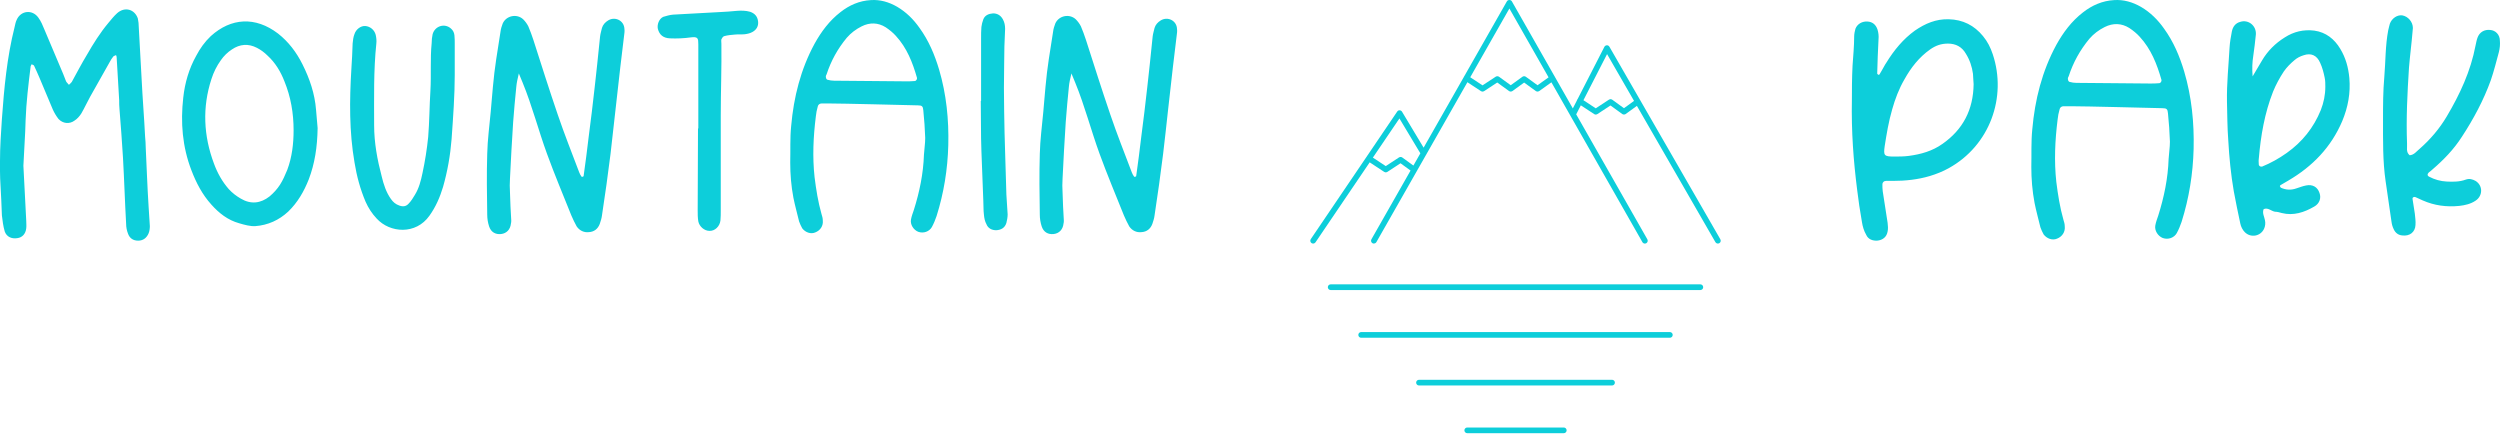
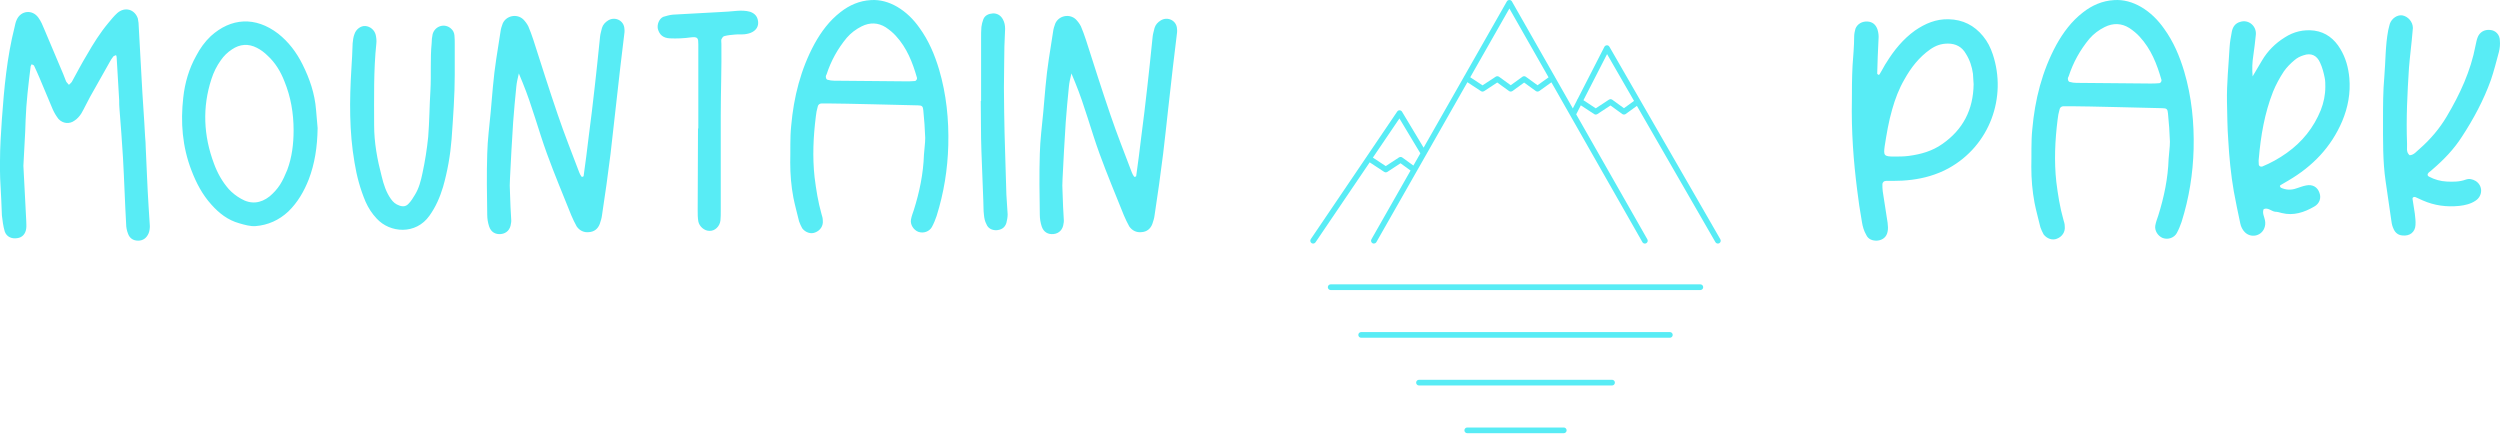
<svg xmlns="http://www.w3.org/2000/svg" width="373.963" height="64.8" fill="none" class="css-1j8o68f">
  <g>
-     <g fill="#0dceda" transform="matrix(1.182184,0,0,1.182184,-0.7565977,-12.28038)" featurekey="nameLeftFeature-0" id="SvgjsG4559">
+     <g fill="#58ECF5" transform="matrix(1.182184,0,0,1.182184,-0.7565977,-12.28038)" featurekey="nameLeftFeature-0" id="SvgjsG4559">
      <path id="svg_1" d="m3.88,25.6c-0.04,1.88 -0.2,3.8 -0.28,5.76l0.36,6.96c0,0.32 0.04,0.64 0,0.96c-0.08,0.72 -0.52,1.16 -1.12,1.24c-0.72,0.12 -1.36,-0.16 -1.6,-0.84c-0.2,-0.68 -0.28,-1.36 -0.36,-2.04c-0.04,-0.68 -0.04,-1.32 -0.08,-1.96c-0.04,-1.24 -0.16,-2.44 -0.16,-3.64l0,-1.28c0,-1.76 0.12,-3.52 0.24,-5.32c0.28,-3.88 0.64,-7.8 1.6,-11.6c0.08,-0.32 0.12,-0.64 0.28,-0.96c0.52,-1.16 1.96,-1.32 2.72,-0.28c0.36,0.48 0.56,1 0.76,1.48l2.4,5.68c0.12,0.32 0.24,0.64 0.36,0.92c0.08,0.16 0.24,0.28 0.36,0.44c0.12,-0.12 0.28,-0.24 0.36,-0.36c0.64,-1.16 1.24,-2.32 1.92,-3.44c0.8,-1.4 1.68,-2.8 2.72,-4.04c0.36,-0.44 0.72,-0.88 1.12,-1.24c0.96,-0.84 2.2,-0.48 2.6,0.68c0.08,0.36 0.12,0.76 0.12,1.12l0.36,6.56c0.12,2.44 0.32,4.84 0.44,7.28c0.04,0.44 0.08,0.92 0.08,1.4c0.12,2.44 0.2,4.92 0.36,7.4c0.04,0.84 0.12,1.68 0.16,2.52c0,0.28 -0.04,0.64 -0.16,0.92c-0.24,0.56 -0.68,0.92 -1.32,0.92s-1.08,-0.32 -1.28,-0.88c-0.16,-0.4 -0.24,-0.84 -0.24,-1.24c-0.16,-2.8 -0.24,-5.6 -0.4,-8.4c-0.12,-2.04 -0.28,-4.08 -0.44,-6.12c-0.04,-0.36 -0.04,-0.76 -0.04,-1.12c-0.12,-1.84 -0.2,-3.64 -0.32,-5.44c0,-0.12 -0.04,-0.2 -0.08,-0.28c-0.12,0.08 -0.28,0.08 -0.36,0.2c-0.16,0.2 -0.32,0.44 -0.44,0.68c-0.84,1.48 -1.68,2.96 -2.48,4.4c-0.4,0.72 -0.72,1.44 -1.12,2.12c-0.2,0.32 -0.52,0.68 -0.84,0.88c-0.64,0.48 -1.48,0.4 -2.04,-0.2c-0.28,-0.36 -0.52,-0.76 -0.72,-1.2l-1.68,-4c-0.2,-0.48 -0.44,-1 -0.68,-1.52c-0.04,-0.12 -0.2,-0.12 -0.32,-0.2l-0.12,0.24c-0.28,2.28 -0.56,4.56 -0.64,6.84zm33.11,6.28c0.6,-1.6 0.8,-3.32 0.8,-5c0,-2.2 -0.36,-4.24 -1.16,-6.2c-0.48,-1.24 -1.16,-2.36 -2.12,-3.24c-0.4,-0.4 -0.88,-0.76 -1.36,-1c-1.08,-0.56 -2.16,-0.48 -3.16,0.2c-0.56,0.36 -1.04,0.84 -1.4,1.36c-0.52,0.72 -0.92,1.52 -1.2,2.4c-1.16,3.56 -1,7.16 0.32,10.68c0.44,1.2 1.04,2.28 1.88,3.24c0.44,0.48 0.96,0.88 1.52,1.2c1.28,0.76 2.52,0.6 3.64,-0.28c0.52,-0.44 0.96,-0.92 1.32,-1.48s0.64,-1.2 0.92,-1.88zm3.64,-7.6l0.2,2.32c-0.04,2.4 -0.36,4.48 -1.12,6.48c-0.6,1.52 -1.4,2.92 -2.6,4.08c-1.16,1.08 -2.56,1.72 -4.16,1.84c-0.64,0.04 -1.36,-0.16 -2.04,-0.36c-1.44,-0.4 -2.56,-1.28 -3.52,-2.36c-1.16,-1.28 -1.92,-2.76 -2.52,-4.32c-1.16,-3 -1.4,-6.08 -1.04,-9.24c0.2,-1.84 0.72,-3.64 1.64,-5.28c0.48,-0.92 1.08,-1.76 1.84,-2.48c2.56,-2.32 5.64,-2.52 8.52,-0.32c1.32,1.04 2.32,2.36 3.08,3.88c0.92,1.84 1.56,3.72 1.72,5.76zm17.55,-8.32l0,3.92c0,2.52 -0.2,5.32 -0.4,8.12c-0.16,2.04 -0.52,4.08 -1.08,6.04c-0.4,1.32 -0.92,2.52 -1.72,3.64c-1.72,2.44 -5,2.2 -6.68,0.36c-0.6,-0.64 -1.04,-1.32 -1.4,-2.12c-0.68,-1.6 -1.12,-3.24 -1.4,-4.96c-0.68,-3.92 -0.64,-7.88 -0.4,-11.84c0.08,-1.08 0.12,-2.16 0.16,-3.24c0.04,-0.4 0.08,-0.8 0.24,-1.2c0.2,-0.6 0.8,-1.04 1.36,-1c0.6,0.04 1.16,0.48 1.32,1.12c0.08,0.36 0.12,0.72 0.08,1.08c-0.36,3.44 -0.28,6.92 -0.28,10.36c0,2.2 0.4,4.36 0.96,6.48c0.24,1 0.56,2 1.16,2.84c0.28,0.4 0.6,0.68 1.08,0.84c0.44,0.16 0.84,0.12 1.16,-0.24c0.32,-0.32 0.56,-0.72 0.8,-1.12c0.52,-0.84 0.76,-1.8 0.96,-2.76c0.32,-1.48 0.56,-3 0.72,-4.56c0.16,-1.96 0.16,-3.92 0.28,-5.84c0.12,-2.04 -0.04,-4.04 0.16,-6.04c0,-0.36 0.04,-0.76 0.12,-1.12c0.28,-1.04 1.52,-1.44 2.32,-0.72c0.28,0.24 0.4,0.52 0.44,0.84c0.04,0.36 0.04,0.76 0.04,1.12zm8.59,4.88l-0.48,-1.16c-0.16,0.68 -0.28,1.2 -0.32,1.68c-0.16,1.48 -0.28,3 -0.4,4.48c-0.16,2.36 -0.28,4.76 -0.4,7.12c-0.04,0.6 -0.04,1.2 0,1.8c0.04,1.2 0.08,2.36 0.16,3.52c0,0.12 0,0.28 -0.04,0.4c-0.08,0.76 -0.56,1.24 -1.24,1.32c-0.72,0.08 -1.28,-0.24 -1.52,-0.96c-0.16,-0.48 -0.24,-1 -0.24,-1.48c-0.04,-2.56 -0.08,-5.16 0,-7.72c0.04,-1.76 0.28,-3.52 0.44,-5.28c0.08,-1.08 0.2,-2.16 0.28,-3.2c0.2,-2.36 0.6,-4.64 0.96,-6.96c0.04,-0.36 0.16,-0.72 0.28,-1.04c0.44,-1 1.8,-1.28 2.6,-0.52c0.24,0.24 0.48,0.56 0.64,0.88c0.24,0.56 0.44,1.12 0.64,1.72c1,3.12 2,6.28 3.08,9.44c0.84,2.48 1.8,4.88 2.72,7.32c0.08,0.2 0.16,0.36 0.28,0.52c0,0.04 0.08,0.04 0.12,0.04s0.16,-0.04 0.16,-0.12c0.24,-1.64 0.44,-3.32 0.64,-4.96c0.28,-2.08 0.52,-4.16 0.76,-6.28c0.12,-0.96 0.2,-1.92 0.32,-2.92l0.36,-3.48c0.04,-0.36 0.16,-0.72 0.24,-1.08c0.12,-0.4 0.4,-0.72 0.8,-0.96c0.88,-0.52 2,0.04 2.04,1.08c0.04,0.28 0,0.56 -0.04,0.84l-0.48,4c-0.44,3.68 -0.8,7.32 -1.24,11c-0.32,2.56 -0.68,5.16 -1.08,7.76c-0.04,0.36 -0.16,0.72 -0.28,1.08c-0.24,0.64 -0.72,1 -1.36,1.04c-0.64,0.08 -1.2,-0.2 -1.56,-0.72c-0.24,-0.44 -0.48,-0.92 -0.68,-1.4c-1.04,-2.6 -2.12,-5.16 -3.08,-7.8c-1.08,-2.96 -1.88,-6.08 -3.08,-9zm22.15,16.16l0.04,-10.36l0.04,0l0,-8.4l0,-2.24c0,-0.76 -0.04,-1 -0.96,-0.88c-0.84,0.12 -1.76,0.16 -2.64,0.12c-0.84,-0.04 -1.32,-0.44 -1.52,-1.2c-0.12,-0.56 0.16,-1.28 0.68,-1.52c0.4,-0.12 0.8,-0.24 1.24,-0.28c1.96,-0.12 3.88,-0.2 5.84,-0.32c0.76,-0.04 1.52,-0.08 2.24,-0.16c0.56,-0.04 1.12,-0.04 1.68,0.12c0.56,0.2 0.92,0.56 1,1.2c0.08,0.6 -0.2,1.08 -0.72,1.36c-0.28,0.16 -0.64,0.24 -0.96,0.28c-0.4,0.04 -0.84,0 -1.24,0.04c-0.48,0.04 -0.92,0.08 -1.36,0.2c-0.16,0.04 -0.28,0.24 -0.36,0.4c-0.04,0.16 0,0.36 0,0.56c0.04,3 -0.08,6.04 -0.08,9.08l0,12.04c0,0.4 0,0.84 -0.04,1.24c-0.08,0.76 -0.72,1.36 -1.4,1.32c-0.64,0 -1.28,-0.56 -1.4,-1.2c-0.08,-0.48 -0.08,-0.92 -0.08,-1.4zm17.27,-16.4c1.6,0 7.64,0.08 9.08,0.08c0.36,0 0.76,0 1.12,-0.04c0.16,0 0.32,-0.24 0.28,-0.4c-0.56,-1.96 -1.28,-3.8 -2.68,-5.32c-0.36,-0.4 -0.8,-0.76 -1.28,-1.08c-0.96,-0.6 -2,-0.64 -3.04,-0.12c-0.72,0.36 -1.36,0.84 -1.88,1.44c-1.16,1.4 -2,2.92 -2.56,4.64c-0.08,0.12 -0.12,0.28 -0.08,0.4c0,0.12 0.12,0.28 0.2,0.28c0.28,0.08 0.56,0.12 0.84,0.12zm-0.6,2.88l-1,0c-0.24,0 -0.44,0.16 -0.48,0.4c-0.12,0.4 -0.2,0.84 -0.24,1.24c-0.32,2.56 -0.44,5.12 -0.16,7.68c0.2,1.6 0.44,3.12 0.88,4.68c0.08,0.24 0.16,0.52 0.16,0.8c0.08,0.68 -0.32,1.28 -0.96,1.52c-0.56,0.24 -1.24,0 -1.64,-0.52c-0.16,-0.28 -0.28,-0.56 -0.4,-0.88c-0.24,-1 -0.52,-2 -0.72,-3c-0.28,-1.48 -0.4,-2.96 -0.4,-4.44c0.04,-1.56 -0.04,-3.08 0.12,-4.64c0.32,-3.64 1.2,-7.16 2.96,-10.4c0.84,-1.52 1.88,-2.92 3.28,-4c1.12,-0.88 2.4,-1.44 3.84,-1.52c1.16,-0.08 2.28,0.24 3.32,0.84c1.16,0.68 2.08,1.6 2.84,2.68c1.16,1.6 1.92,3.4 2.48,5.28c0.92,3.12 1.24,6.32 1.16,9.56c-0.08,3.04 -0.56,6.04 -1.48,8.96c-0.16,0.48 -0.36,0.96 -0.6,1.4c-0.32,0.56 -1.04,0.84 -1.72,0.6c-0.6,-0.24 -1.04,-0.92 -0.92,-1.56c0.08,-0.44 0.24,-0.84 0.36,-1.2c0.72,-2.28 1.2,-4.6 1.28,-7c0.04,-0.72 0.16,-1.4 0.16,-2.12c-0.04,-1.16 -0.12,-2.32 -0.24,-3.48c-0.04,-0.52 -0.16,-0.64 -0.68,-0.64c-1.76,-0.04 -9.48,-0.24 -11.2,-0.24zm19.15,-0.32l0.04,0l0,-7.96c0,-0.48 0,-0.92 0.04,-1.4c0.04,-0.32 0.12,-0.64 0.24,-0.96c0.2,-0.52 0.68,-0.72 1.24,-0.76c0.52,0 0.96,0.24 1.24,0.76c0.2,0.36 0.28,0.76 0.28,1.2c-0.08,1.48 -0.12,2.96 -0.12,4.48c-0.04,2 -0.04,4 0,6c0.04,3.52 0.2,7 0.28,10.48c0.04,0.84 0.12,1.68 0.16,2.52c0,0.36 -0.08,0.76 -0.16,1.08c-0.2,0.64 -0.68,0.88 -1.28,0.92c-0.56,0 -1.04,-0.24 -1.24,-0.76c-0.2,-0.36 -0.28,-0.76 -0.32,-1.2c-0.08,-0.6 -0.04,-1.2 -0.08,-1.8l-0.24,-6.28c-0.08,-2.12 -0.04,-4.2 -0.08,-6.32zm11.95,-2.32l-0.48,-1.16c-0.16,0.68 -0.28,1.2 -0.32,1.68c-0.16,1.48 -0.28,3 -0.4,4.48c-0.16,2.36 -0.28,4.76 -0.4,7.12c-0.04,0.6 -0.04,1.2 0,1.8c0.04,1.2 0.08,2.36 0.16,3.52c0,0.12 0,0.28 -0.04,0.4c-0.08,0.76 -0.56,1.24 -1.24,1.32c-0.72,0.08 -1.28,-0.24 -1.52,-0.96c-0.16,-0.48 -0.24,-1 -0.24,-1.48c-0.04,-2.56 -0.08,-5.16 0,-7.72c0.04,-1.76 0.28,-3.52 0.44,-5.28c0.08,-1.08 0.2,-2.16 0.28,-3.2c0.2,-2.36 0.6,-4.64 0.96,-6.96c0.04,-0.36 0.16,-0.72 0.28,-1.04c0.44,-1 1.8,-1.28 2.6,-0.52c0.24,0.24 0.48,0.56 0.64,0.88c0.24,0.56 0.44,1.12 0.64,1.72c1,3.12 2,6.28 3.08,9.44c0.84,2.48 1.8,4.88 2.72,7.32c0.08,0.2 0.16,0.36 0.28,0.52c0,0.04 0.08,0.04 0.12,0.04s0.16,-0.04 0.16,-0.12c0.24,-1.64 0.44,-3.32 0.64,-4.96c0.28,-2.08 0.52,-4.16 0.76,-6.28c0.12,-0.96 0.2,-1.92 0.32,-2.92l0.36,-3.48c0.04,-0.36 0.16,-0.72 0.24,-1.08c0.12,-0.4 0.4,-0.72 0.8,-0.96c0.88,-0.52 2,0.04 2.04,1.08c0.04,0.28 0,0.56 -0.04,0.84l-0.48,4c-0.44,3.68 -0.8,7.32 -1.24,11c-0.32,2.56 -0.68,5.16 -1.08,7.76c-0.04,0.36 -0.16,0.72 -0.28,1.08c-0.24,0.64 -0.72,1 -1.36,1.04c-0.64,0.08 -1.2,-0.2 -1.56,-0.72c-0.24,-0.44 -0.48,-0.92 -0.68,-1.4c-1.04,-2.6 -2.12,-5.16 -3.08,-7.8c-1.08,-2.96 -1.88,-6.08 -3.08,-9z" />
    </g>
-     <g fill="#0dceda" transform="matrix(0.719996,0,0,0.719996,190.6985,-3.59962)" featurekey="inlineSymbolFeature-0" id="SvgjsG4560">
+     <g fill="#58ECF5" transform="matrix(0.719996,0,0,0.719996,190.6985,-3.59962)" featurekey="inlineSymbolFeature-0" id="SvgjsG4560">
      <g id="svg_2">
        <path id="svg_3" d="m88.993,64.666c0,-0.326 -0.264,-0.592 -0.592,-0.592l-76.803,0c-0.326,0 -0.592,0.266 -0.592,0.592c0,0.328 0.266,0.593 0.592,0.593l76.803,0c0.328,0 0.592,-0.265 0.592,-0.593z" />
        <path id="svg_4" d="m17.934,75.173l64.131,0c0.328,0 0.594,-0.265 0.594,-0.593c0,-0.327 -0.266,-0.592 -0.594,-0.592l-64.131,0c-0.328,0 -0.592,0.265 -0.592,0.592c0,0.328 0.264,0.593 0.592,0.593z" />
        <path id="svg_5" d="m29.947,85.087l40.107,0c0.326,0 0.592,-0.265 0.592,-0.593c0,-0.327 -0.266,-0.592 -0.592,-0.592l-40.107,0c-0.327,0 -0.593,0.265 -0.593,0.592c0,0.328 0.266,0.593 0.593,0.593z" />
        <path id="svg_6" d="m60.026,93.816l-20.053,0c-0.326,0 -0.592,0.265 -0.592,0.592s0.266,0.592 0.592,0.592l20.053,0c0.328,0 0.594,-0.265 0.594,-0.592s-0.266,-0.592 -0.594,-0.592z" />
        <path id="svg_7" d="m22.721,40.711c0.008,0.006 0.018,0.003 0.025,0.008c0.092,0.055 0.191,0.088 0.297,0.089c0.001,0 0.002,0.001 0.004,0.001s0.004,-0.001 0.006,-0.001c0.104,-0.001 0.203,-0.034 0.293,-0.088c0.01,-0.005 0.018,-0.003 0.026,-0.008l2.737,-1.794l2.086,1.514l-8.133,14.287c-0.162,0.285 -0.062,0.646 0.221,0.809c0.084,0.047 0.175,0.066 0.266,0.07c0.01,0 0.018,0.007 0.027,0.007c0.018,0 0.032,-0.011 0.049,-0.013c0.069,-0.006 0.134,-0.023 0.197,-0.052c0.023,-0.012 0.047,-0.021 0.07,-0.036c0.078,-0.049 0.15,-0.111 0.199,-0.199l18.914,-33.224l2.816,1.853c0.008,0.005 0.018,0.003 0.025,0.008c0.09,0.054 0.189,0.087 0.295,0.089c0.001,0 0.003,0.001 0.004,0.001c0,0 0,0 0.002,0c0.001,0 0.002,-0.001 0.004,-0.001c0.105,-0.002 0.203,-0.035 0.295,-0.088c0.008,-0.006 0.018,-0.004 0.025,-0.008l2.736,-1.795l2.451,1.779c0.02,0.012 0.039,0.018 0.059,0.029c0.019,0.01 0.037,0.02 0.056,0.027c0.075,0.033 0.153,0.056 0.233,0.056s0.158,-0.022 0.234,-0.056c0.02,-0.008 0.037,-0.018 0.055,-0.027c0.02,-0.012 0.041,-0.018 0.059,-0.029l2.435,-1.766l2.433,1.766c0.02,0.012 0.039,0.018 0.059,0.029c0.018,0.01 0.035,0.019 0.055,0.027c0.076,0.033 0.154,0.056 0.234,0.056c0,0 0,0 0.002,0c0.078,0 0.156,-0.022 0.232,-0.056c0.02,-0.008 0.037,-0.016 0.055,-0.027c0.018,-0.01 0.039,-0.016 0.057,-0.027l2.541,-1.817l3.961,6.957c0,0.001 0,0.003 0.001,0.004l14.942,26.24c0.109,0.192 0.309,0.3 0.514,0.3c0.1,0 0.201,-0.024 0.293,-0.077c0.285,-0.162 0.385,-0.523 0.223,-0.809l-14.783,-25.963l0.961,-1.876l2.777,1.827c0.008,0.006 0.018,0.004 0.025,0.008c0.09,0.055 0.189,0.088 0.295,0.089c0.002,0 0.003,0.001 0.004,0.001l0.001,0l0.001,0c0.002,0 0.002,-0.001 0.004,-0.001c0.104,-0.001 0.205,-0.034 0.295,-0.088c0.008,-0.005 0.018,-0.003 0.025,-0.008l2.736,-1.795l2.453,1.779c0.018,0.013 0.039,0.019 0.058,0.029s0.036,0.02 0.056,0.028c0.075,0.033 0.153,0.055 0.232,0.055c0,0 0,0 0.002,0c0.079,0 0.156,-0.021 0.232,-0.055c0.02,-0.009 0.037,-0.018 0.057,-0.028c0.018,-0.011 0.039,-0.017 0.057,-0.029l2.339,-1.696l16.312,28.312c0.164,0.284 0.525,0.38 0.809,0.218c0.283,-0.163 0.382,-0.525 0.219,-0.809l-23.053,-40.011c-0.109,-0.188 -0.326,-0.327 -0.527,-0.296c-0.218,0.005 -0.414,0.128 -0.514,0.321l-5.576,10.879c-0.021,0.024 -0.049,0.041 -0.066,0.068c-0.049,0.074 -0.076,0.153 -0.088,0.234l-0.826,1.612l-3.715,-6.526c-0.016,-0.038 -0.025,-0.078 -0.05,-0.112c-0.008,-0.011 -0.021,-0.017 -0.028,-0.026l-8.874,-15.583c-0.211,-0.37 -0.818,-0.37 -1.029,0l-8.877,15.591c-0.012,0.014 -0.027,0.021 -0.037,0.038c-0.021,0.03 -0.025,0.065 -0.04,0.098l-8.352,14.672l-4.487,-7.472c-0.105,-0.173 -0.289,-0.282 -0.492,-0.286c-0.215,-0.018 -0.393,0.092 -0.506,0.26l-17.956,26.502c-0.184,0.271 -0.111,0.64 0.158,0.822c0.271,0.186 0.641,0.113 0.822,-0.158l11.26,-16.617l3.016,1.984zm46.3,-24.47l5.603,9.723l-2.092,1.517l-2.434,-1.766c-0.004,-0.003 -0.008,-0.003 -0.012,-0.005c-0.033,-0.023 -0.072,-0.035 -0.109,-0.051c-0.035,-0.015 -0.066,-0.035 -0.104,-0.043c-0.02,-0.004 -0.039,0 -0.059,-0.002c-0.057,-0.007 -0.111,-0.012 -0.168,-0.002c-0.018,0.003 -0.035,0.014 -0.053,0.02c-0.057,0.016 -0.111,0.031 -0.16,0.062c-0.003,0.002 -0.006,0.002 -0.01,0.004l-2.752,1.806l-2.561,-1.685l4.911,-9.578zm-20.294,-9.473l8.142,14.301l-2.294,1.64l-2.437,-1.766c-0.008,-0.006 -0.018,-0.006 -0.023,-0.012c-0.035,-0.023 -0.072,-0.035 -0.111,-0.051c-0.033,-0.014 -0.066,-0.03 -0.102,-0.037c-0.037,-0.008 -0.074,-0.004 -0.111,-0.004c-0.039,0 -0.076,-0.004 -0.113,0.004c-0.034,0.007 -0.064,0.023 -0.099,0.036c-0.04,0.016 -0.079,0.028 -0.114,0.053c-0.008,0.005 -0.016,0.005 -0.021,0.011l-2.435,1.765l-2.436,-1.765c-0.002,-0.003 -0.006,-0.003 -0.01,-0.005c-0.033,-0.023 -0.07,-0.034 -0.107,-0.05c-0.036,-0.016 -0.068,-0.037 -0.105,-0.045c-0.018,-0.004 -0.033,0 -0.051,-0.002c-0.059,-0.007 -0.117,-0.012 -0.176,-0.002c-0.02,0.004 -0.037,0.016 -0.055,0.021c-0.055,0.015 -0.109,0.031 -0.158,0.062c-0.002,0.002 -0.006,0.002 -0.01,0.004l-2.752,1.805l-2.555,-1.681l8.133,-14.282zm-22.846,22.841l4.35,7.246l-1.446,2.54l-2.312,-1.677c-0.003,-0.002 -0.007,-0.002 -0.009,-0.004c-0.039,-0.027 -0.084,-0.041 -0.127,-0.059c-0.029,-0.011 -0.057,-0.029 -0.086,-0.035c-0.027,-0.006 -0.055,-0.002 -0.084,-0.004c-0.047,-0.002 -0.096,-0.01 -0.143,-0.001c-0.021,0.003 -0.04,0.017 -0.061,0.022c-0.054,0.015 -0.107,0.03 -0.154,0.061c-0.002,0.002 -0.006,0.002 -0.01,0.004l-2.754,1.805l-2.678,-1.763l5.514,-8.135z" />
      </g>
    </g>
-     <g fill="#0dceda" transform="matrix(1.213876,0,0,1.213876,260.5685,-12.60959)" featurekey="nameRightFeature-0" id="SvgjsG4561">
+     <g fill="#58ECF5" transform="matrix(1.213876,0,0,1.213876,260.5685,-12.60959)" featurekey="nameRightFeature-0" id="SvgjsG4561">
      <path id="svg_8" d="m24.71,28.12c2.52,-1.76 3.8,-4.2 3.84,-7.36c-0.04,-0.36 -0.04,-0.84 -0.08,-1.28c-0.12,-0.88 -0.4,-1.72 -0.88,-2.48c-0.48,-0.84 -1.24,-1.24 -2.2,-1.24c-0.84,0 -1.52,0.24 -2.2,0.72c-1.36,0.96 -2.36,2.24 -3.16,3.68c-0.68,1.16 -1.16,2.44 -1.52,3.72c-0.44,1.52 -0.68,3 -0.92,4.52c-0.16,1.16 -0.08,1.28 1.16,1.28c0.6,0 1.2,0 1.8,-0.08c1.52,-0.2 2.92,-0.6 4.16,-1.48zm-10.52,5.6c-0.44,-3.52 -0.72,-7.04 -0.64,-11.12c0,-1.04 0,-2.56 0.08,-4.12c0.08,-1.2 0.2,-2.4 0.2,-3.6c0,-0.32 0.08,-0.68 0.16,-0.96c0.24,-0.6 0.84,-0.92 1.48,-0.88s1.04,0.4 1.24,1c0.12,0.4 0.16,0.8 0.12,1.2c-0.08,1.4 -0.12,2.8 -0.16,4.2c0,0.08 0.08,0.12 0.16,0.16c0,0.04 0.08,0 0.12,-0.04l0.28,-0.48c0.2,-0.32 0.36,-0.68 0.56,-0.96c0.96,-1.56 2.08,-2.92 3.52,-3.96c1.28,-0.88 2.6,-1.44 4.16,-1.4c1.76,0.04 3.16,0.76 4.24,2.08c0.56,0.68 0.92,1.4 1.2,2.24c1.76,5.28 -0.36,11.24 -5.44,14.04c-0.72,0.4 -1.52,0.72 -2.32,0.96c-1.48,0.44 -3,0.6 -4.56,0.6l-0.84,0c-0.24,0 -0.44,0.16 -0.44,0.44s0,0.56 0.04,0.84l0.6,3.88c0.04,0.36 0.08,0.72 0,1.08c-0.12,0.68 -0.6,1.04 -1.24,1.12c-0.6,0.04 -1.16,-0.16 -1.4,-0.72c-0.28,-0.48 -0.44,-1.04 -0.52,-1.56c-0.24,-1.36 -0.44,-2.68 -0.6,-4.04zm27.03,-13.12c1.6,0 7.64,0.08 9.08,0.08c0.36,0 0.76,0 1.12,-0.04c0.16,0 0.32,-0.24 0.28,-0.4c-0.56,-1.96 -1.28,-3.8 -2.68,-5.32c-0.36,-0.4 -0.8,-0.76 -1.28,-1.08c-0.96,-0.6 -2,-0.64 -3.04,-0.12c-0.72,0.36 -1.36,0.84 -1.88,1.44c-1.16,1.4 -2,2.92 -2.56,4.64c-0.08,0.12 -0.12,0.28 -0.08,0.4c0,0.12 0.12,0.28 0.2,0.28c0.28,0.08 0.56,0.12 0.84,0.12zm-0.6,2.88l-1,0c-0.24,0 -0.44,0.16 -0.48,0.4c-0.12,0.4 -0.2,0.84 -0.24,1.24c-0.32,2.56 -0.44,5.12 -0.16,7.68c0.2,1.6 0.44,3.12 0.88,4.68c0.08,0.24 0.16,0.52 0.16,0.8c0.08,0.68 -0.32,1.28 -0.96,1.52c-0.56,0.24 -1.24,0 -1.64,-0.52c-0.16,-0.28 -0.28,-0.56 -0.4,-0.88c-0.24,-1 -0.52,-2 -0.72,-3c-0.28,-1.48 -0.4,-2.96 -0.4,-4.44c0.04,-1.56 -0.04,-3.08 0.12,-4.64c0.32,-3.64 1.2,-7.16 2.96,-10.4c0.84,-1.52 1.88,-2.92 3.28,-4c1.12,-0.88 2.4,-1.44 3.84,-1.52c1.16,-0.08 2.28,0.24 3.32,0.84c1.16,0.68 2.08,1.6 2.84,2.68c1.16,1.6 1.92,3.4 2.48,5.28c0.92,3.12 1.24,6.32 1.16,9.56c-0.08,3.04 -0.56,6.04 -1.48,8.96c-0.16,0.48 -0.36,0.96 -0.6,1.4c-0.32,0.56 -1.04,0.84 -1.72,0.6c-0.6,-0.24 -1.04,-0.92 -0.92,-1.56c0.08,-0.44 0.24,-0.84 0.36,-1.2c0.72,-2.28 1.2,-4.6 1.28,-7c0.04,-0.72 0.16,-1.4 0.16,-2.12c-0.04,-1.16 -0.12,-2.32 -0.24,-3.48c-0.04,-0.52 -0.16,-0.64 -0.68,-0.64c-1.76,-0.04 -9.48,-0.24 -11.2,-0.24zm30.71,0.48c0.36,-0.92 0.56,-1.88 0.56,-2.88c0,-0.36 0,-0.76 -0.08,-1.12c-0.12,-0.6 -0.28,-1.24 -0.56,-1.84c-0.4,-0.92 -1.12,-1.24 -2.04,-0.92c-0.4,0.12 -0.8,0.32 -1.12,0.6c-0.48,0.4 -0.96,0.88 -1.32,1.4c-0.52,0.8 -0.96,1.6 -1.32,2.48c-1.04,2.64 -1.52,5.44 -1.76,8.28c-0.04,0.24 0,0.48 0,0.68s0.2,0.32 0.4,0.28c1.08,-0.44 2.08,-1 3.04,-1.68c1.92,-1.36 3.32,-3.12 4.2,-5.28zm-8.32,-6.68c-0.12,0.76 -0.16,1.56 -0.08,2.52l1.16,-1.96c0.68,-1.16 1.64,-2.12 2.8,-2.84c1.12,-0.72 2.32,-1 3.64,-0.84c1.44,0.2 2.48,1.04 3.2,2.24c0.68,1.12 1,2.32 1.12,3.6c0.16,1.84 -0.16,3.6 -0.88,5.32c-1.36,3.2 -3.64,5.56 -6.64,7.32l-0.96,0.56c-0.04,0.04 -0.08,0.08 -0.08,0.12c0.04,0.08 0.08,0.16 0.12,0.2c0.64,0.28 1.24,0.32 1.92,0.08c0.4,-0.12 0.76,-0.28 1.2,-0.36c0.8,-0.16 1.4,0.2 1.64,0.92c0.24,0.64 0,1.32 -0.64,1.68c-1.24,0.72 -2.56,1.16 -4,0.8c-0.28,-0.08 -0.56,-0.16 -0.84,-0.16c-0.48,-0.08 -0.88,-0.56 -1.4,-0.32c-0.2,0.48 0.08,0.92 0.16,1.36c0.08,0.36 0.04,0.76 -0.12,1.08c-0.44,0.92 -1.64,1.12 -2.36,0.4c-0.28,-0.28 -0.48,-0.68 -0.56,-1.08c-0.28,-1.32 -0.56,-2.64 -0.8,-3.96c-0.36,-2.08 -0.56,-4.16 -0.68,-6.28c-0.12,-1.56 -0.12,-3.16 -0.16,-4.76c-0.04,-2.24 0.2,-4.48 0.32,-6.68c0.04,-0.68 0.16,-1.32 0.28,-1.96c0.12,-0.6 0.44,-1.04 1.04,-1.2c1,-0.32 2,0.48 1.92,1.56c-0.08,0.88 -0.2,1.76 -0.32,2.64zm17.03,20.4l-0.72,-4.96c-0.36,-2.48 -0.32,-4.96 -0.32,-7.8c0,-1.44 0,-3.28 0.16,-5.08c0.16,-1.88 0.12,-3.84 0.48,-5.72c0.08,-0.28 0.12,-0.56 0.2,-0.8c0.24,-0.68 0.92,-1.12 1.52,-1.04c0.72,0.12 1.32,0.8 1.32,1.56c0,0.16 -0.04,0.28 -0.04,0.44c-0.12,1.48 -0.32,2.96 -0.44,4.44c-0.2,3.12 -0.36,6.24 -0.24,9.36c0.04,0.48 -0.16,1.04 0.32,1.44c0.56,-0.04 0.84,-0.48 1.24,-0.8c1.32,-1.16 2.44,-2.48 3.32,-3.96c1.64,-2.76 2.96,-5.6 3.56,-8.76c0.08,-0.32 0.12,-0.64 0.24,-0.96c0.24,-0.68 0.84,-1.04 1.56,-0.96c0.68,0.04 1.2,0.6 1.2,1.32c0.04,0.44 0,0.92 -0.12,1.4c-0.32,1.16 -0.6,2.32 -1,3.48c-0.88,2.44 -2.12,4.76 -3.56,6.96c-1,1.56 -2.24,2.84 -3.64,4.04c-0.12,0.12 -0.28,0.24 -0.44,0.36c-0.2,0.2 -0.2,0.4 0.04,0.52c0.68,0.36 1.4,0.56 2.16,0.6c0.8,0.04 1.6,0.04 2.36,-0.24c0.44,-0.16 0.84,-0.04 1.2,0.16c0.92,0.56 0.92,1.84 0,2.44c-0.6,0.4 -1.28,0.56 -2,0.64c-1.56,0.16 -3.08,-0.04 -4.52,-0.68l-0.88,-0.4c-0.2,-0.08 -0.4,0.04 -0.36,0.24c0.08,0.6 0.2,1.2 0.28,1.8c0.04,0.44 0.12,0.92 0.08,1.4c-0.04,0.88 -0.72,1.4 -1.64,1.28c-0.48,-0.04 -0.84,-0.32 -1.04,-0.76c-0.16,-0.32 -0.24,-0.64 -0.28,-0.96z" />
    </g>
  </g>
</svg>
